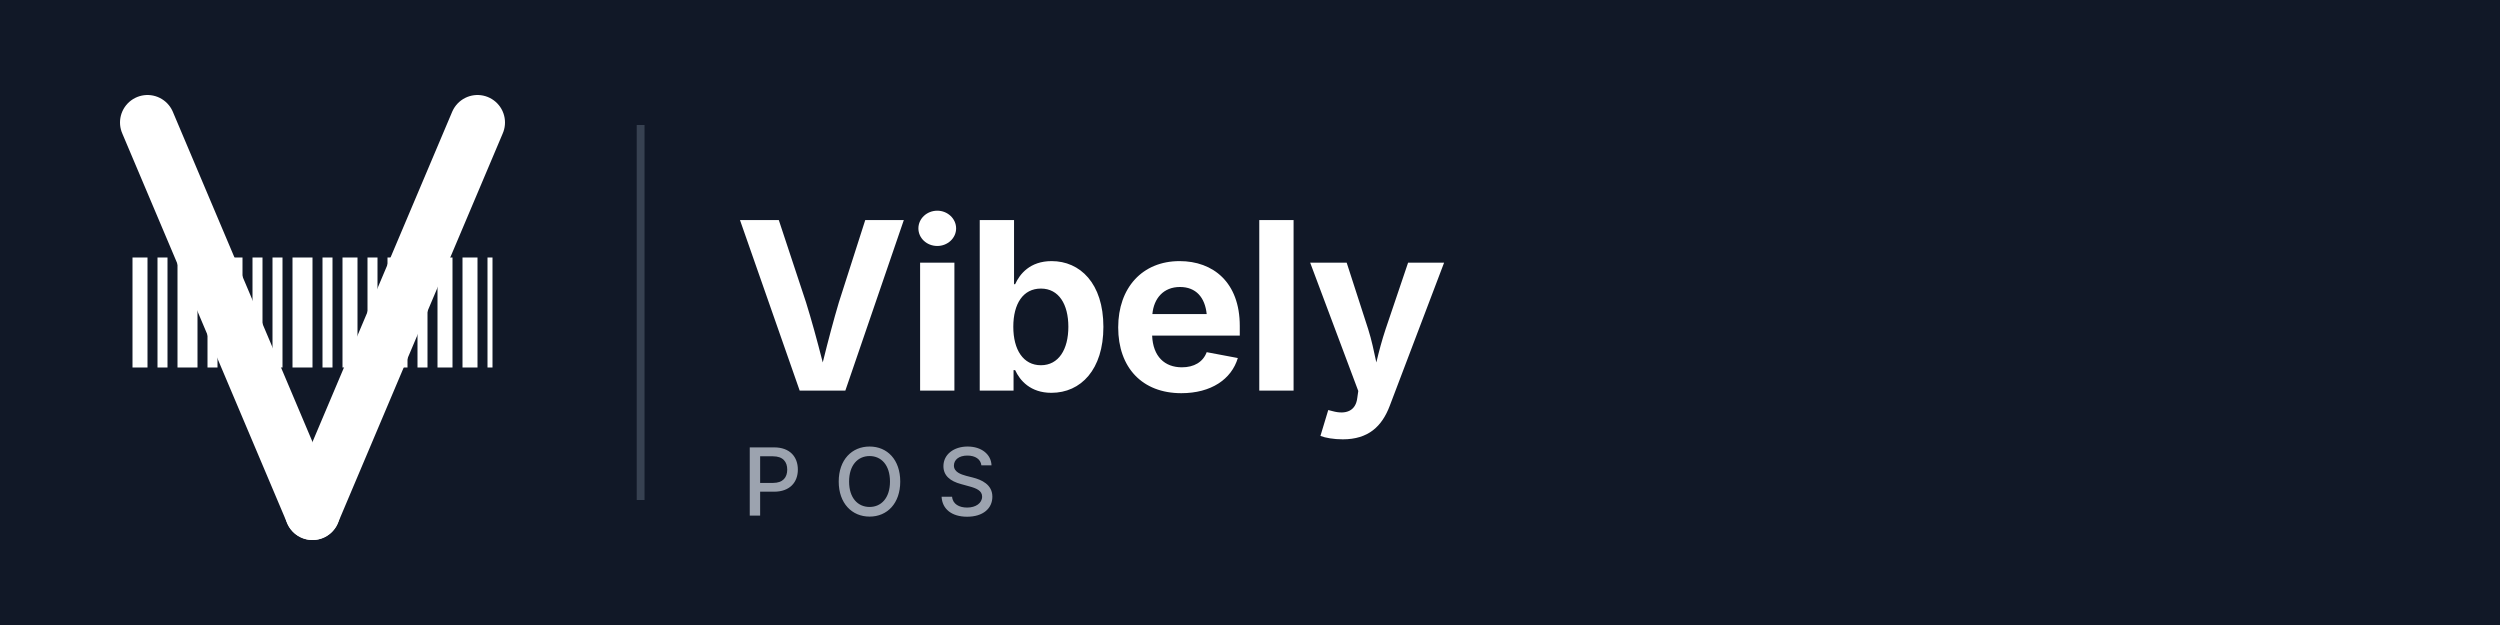
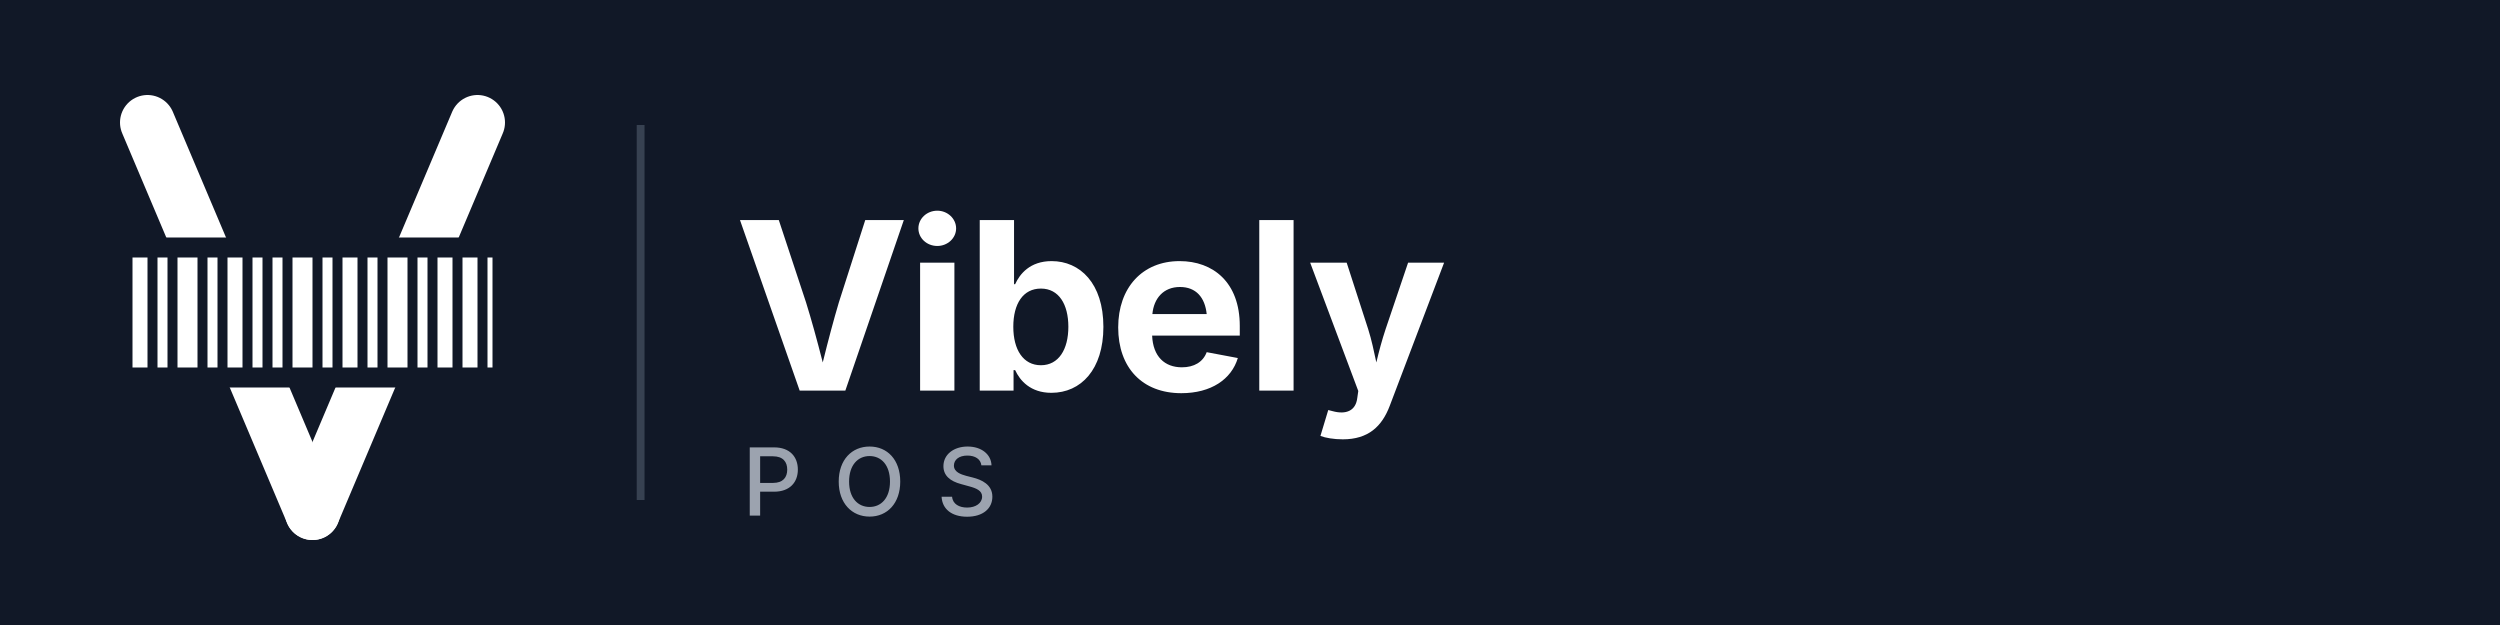
<svg xmlns="http://www.w3.org/2000/svg" viewBox="0 0 320 80">
  <rect width="320" height="80" fill="#111827" />
  <g transform="translate(8, 8) scale(0.64)">
+     <line x1="17" y1="12" x2="50" y2="90" stroke="white" stroke-width="11" stroke-linecap="round" />
+     <line x1="83" y1="12" x2="50" y2="90" stroke="white" stroke-width="11" stroke-linecap="round" />
+     <rect x="0" y="35" width="100" height="30" fill="#111827" />
    <rect x="14" y="39" width="3" height="22" fill="white" />
    <rect x="19" y="39" width="2" height="22" fill="white" />
    <rect x="23" y="39" width="4" height="22" fill="white" />
    <rect x="29" y="39" width="2" height="22" fill="white" />
    <rect x="33" y="39" width="3" height="22" fill="white" />
    <rect x="38" y="39" width="2" height="22" fill="white" />
    <rect x="42" y="39" width="2" height="22" fill="white" />
    <rect x="46" y="39" width="4" height="22" fill="white" />
    <rect x="52" y="39" width="2" height="22" fill="white" />
    <rect x="56" y="39" width="3" height="22" fill="white" />
    <rect x="61" y="39" width="2" height="22" fill="white" />
    <rect x="65" y="39" width="4" height="22" fill="white" />
    <rect x="71" y="39" width="2" height="22" fill="white" />
    <rect x="75" y="39" width="3" height="22" fill="white" />
    <rect x="80" y="39" width="3" height="22" fill="white" />
    <rect x="85" y="39" width="1" height="22" fill="white" />
-     <line x1="17" y1="12" x2="50" y2="90" stroke="white" stroke-width="11" stroke-linecap="round" />
-     <line x1="83" y1="12" x2="50" y2="90" stroke="white" stroke-width="11" stroke-linecap="round" />
  </g>
  <line x1="82" y1="16" x2="82" y2="64" stroke="#374151" stroke-width="1" />
  <text x="94" y="50" font-family="'Inter', 'Helvetica Neue', Arial, sans-serif" font-size="30" font-weight="700" letter-spacing="-0.5" fill="white">Vibely</text>
  <text x="95" y="66" font-family="'Inter', 'Helvetica Neue', Arial, sans-serif" font-size="12" font-weight="500" letter-spacing="4" fill="#9CA3AF">POS</text>
</svg>
